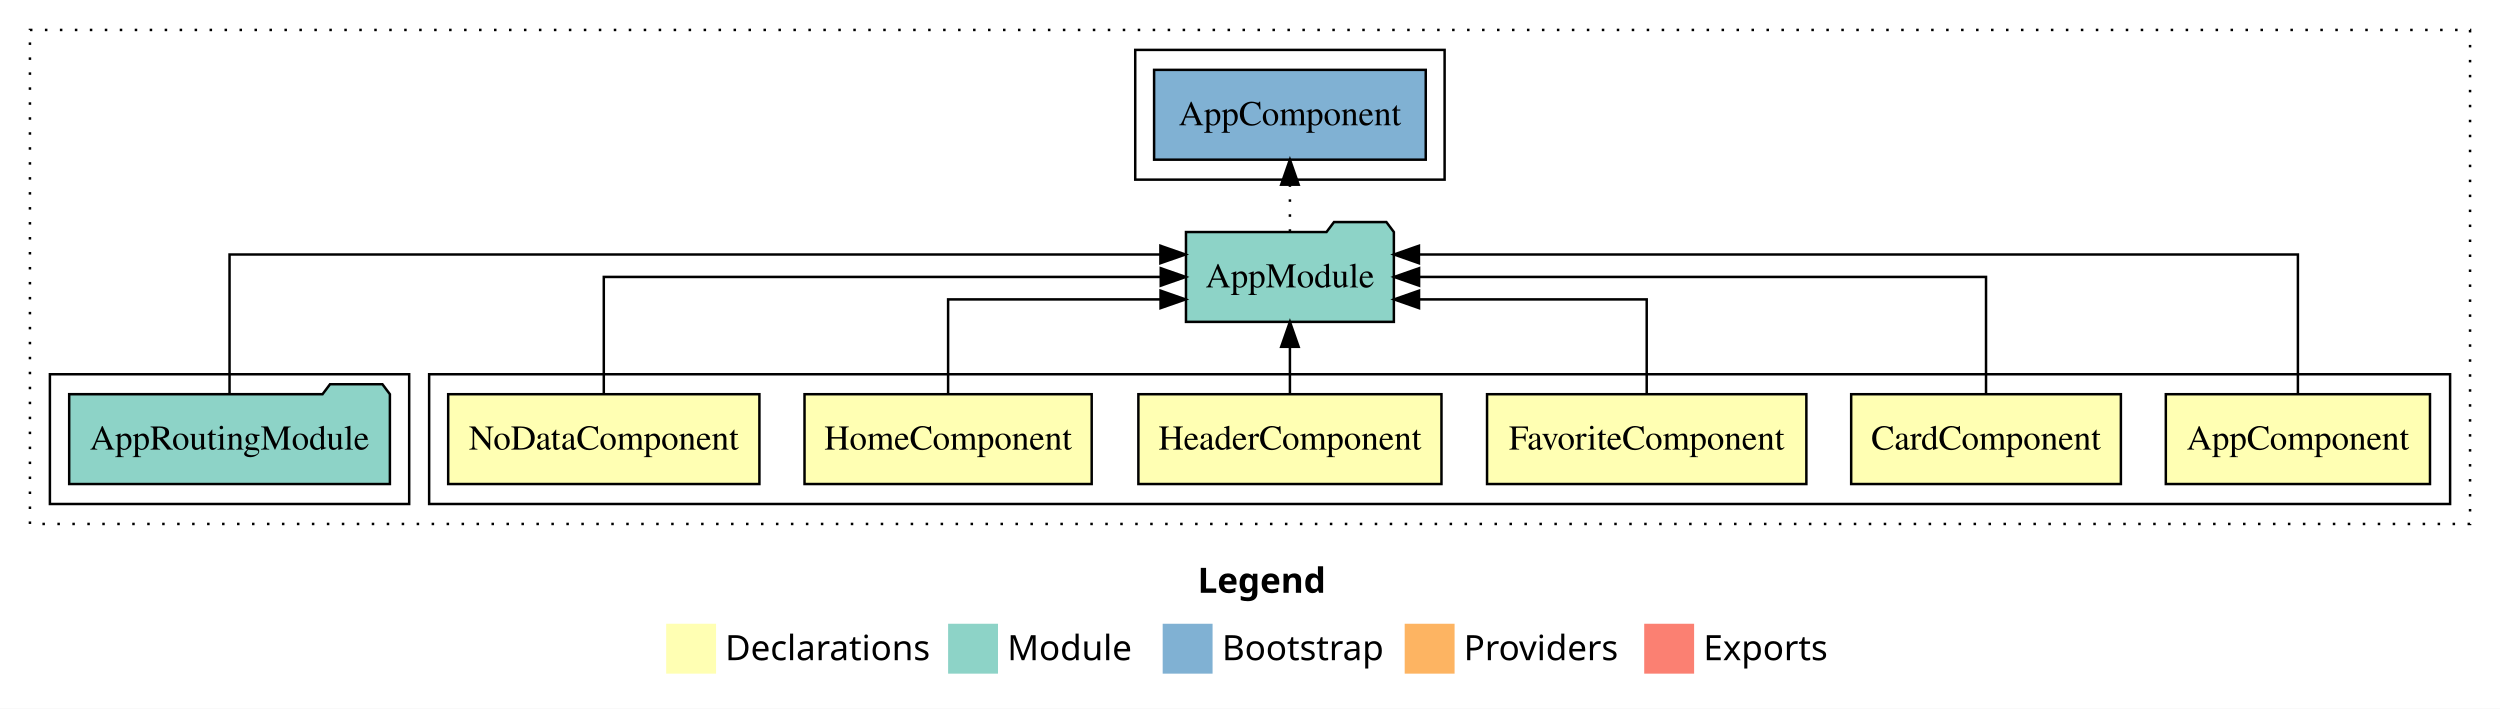
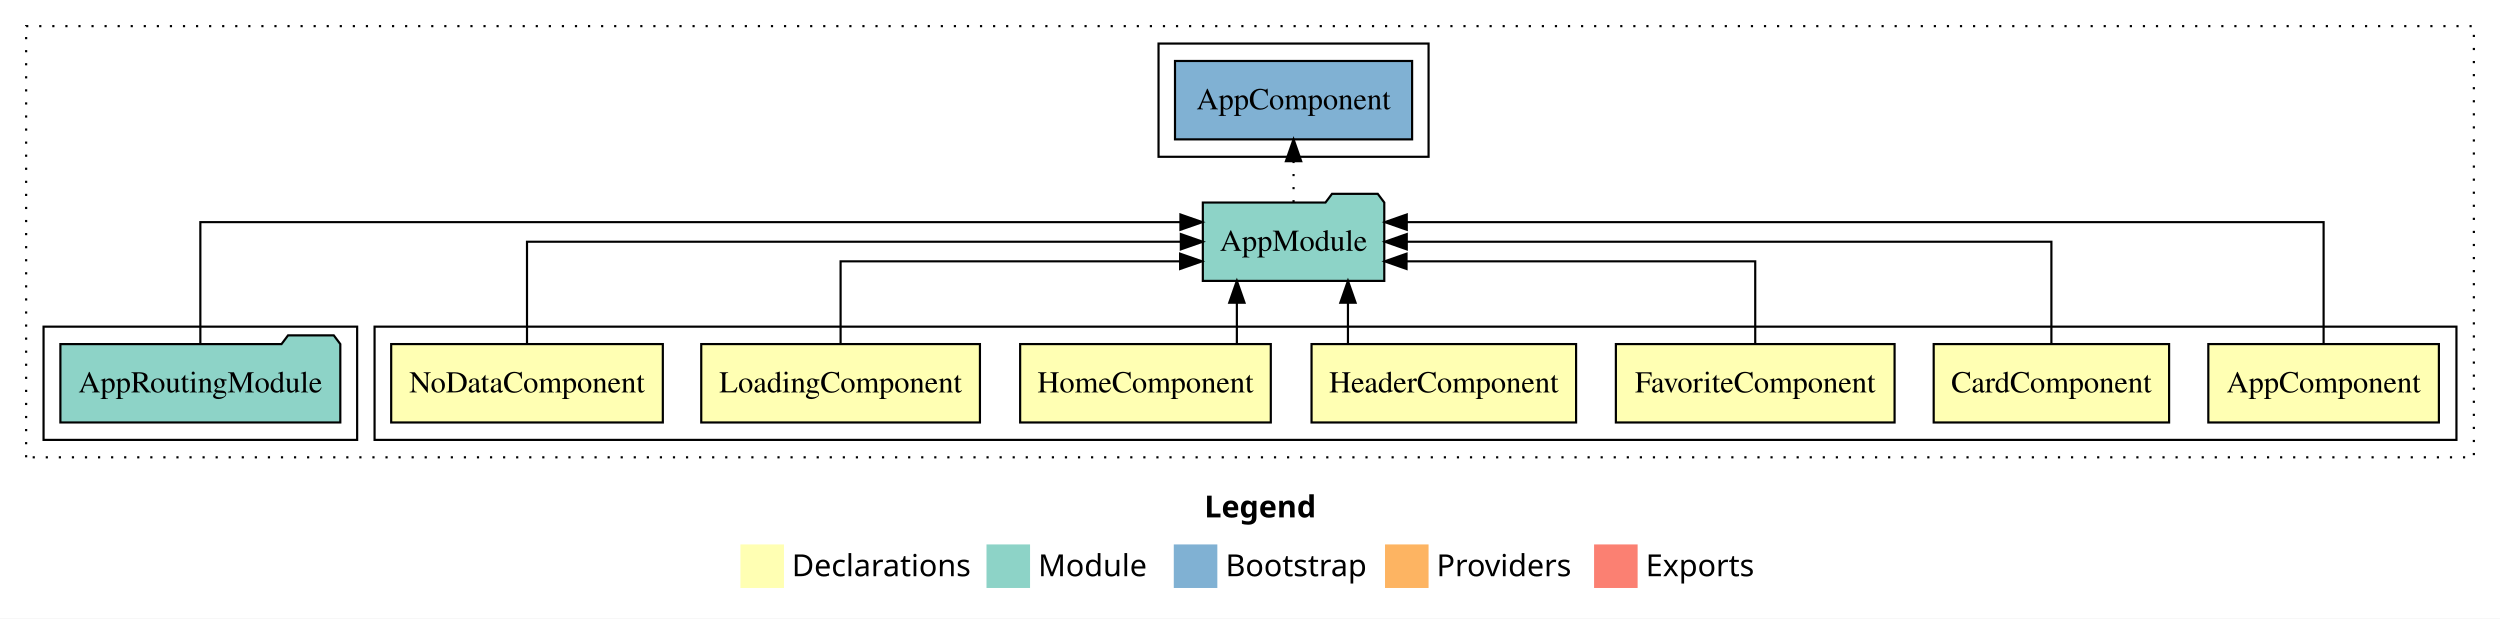
- <svg xmlns="http://www.w3.org/2000/svg" width="1002pt" height="284pt" viewBox="0.00 0.00 1002.00 284.00">
+ <svg xmlns="http://www.w3.org/2000/svg" width="1148pt" height="284pt" viewBox="0.00 0.00 1148.00 284.00">
  <g id="graph0" class="graph" transform="scale(1 1) rotate(0) translate(4 280)">
-     <polygon fill="white" stroke="transparent" points="-4,4 -4,-280 998,-280 998,4 -4,4" />
-     <text text-anchor="start" x="476.01" y="-42.4" font-family="Times-12" font-weight="bold" font-size="14.00">Legend</text>
-     <polygon fill="#ffffb3" stroke="transparent" points="263,-10 263,-30 283,-30 283,-10 263,-10" />
-     <text text-anchor="start" x="286.63" y="-15.4" font-family="Times-12" font-size="14.00">  Declarations</text>
-     <polygon fill="#8dd3c7" stroke="transparent" points="376,-10 376,-30 396,-30 396,-10 376,-10" />
-     <text text-anchor="start" x="399.73" y="-15.4" font-family="Times-12" font-size="14.00">  Module</text>
-     <polygon fill="#80b1d3" stroke="transparent" points="462,-10 462,-30 482,-30 482,-10 462,-10" />
-     <text text-anchor="start" x="485.78" y="-15.4" font-family="Times-12" font-size="14.00">  Bootstrap</text>
-     <polygon fill="#fdb462" stroke="transparent" points="559,-10 559,-30 579,-30 579,-10 559,-10" />
-     <text text-anchor="start" x="582.67" y="-15.4" font-family="Times-12" font-size="14.00">  Providers</text>
-     <polygon fill="#fb8072" stroke="transparent" points="655,-10 655,-30 675,-30 675,-10 655,-10" />
-     <text text-anchor="start" x="678.73" y="-15.4" font-family="Times-12" font-size="14.00">  Exports</text>
+     <polygon fill="white" stroke="transparent" points="-4,4 -4,-280 1144,-280 1144,4 -4,4" />
+     <text text-anchor="start" x="549.01" y="-42.4" font-family="Times-12" font-weight="bold" font-size="14.00">Legend</text>
+     <polygon fill="#ffffb3" stroke="transparent" points="336,-10 336,-30 356,-30 356,-10 336,-10" />
+     <text text-anchor="start" x="359.63" y="-15.4" font-family="Times-12" font-size="14.00">  Declarations</text>
+     <polygon fill="#8dd3c7" stroke="transparent" points="449,-10 449,-30 469,-30 469,-10 449,-10" />
+     <text text-anchor="start" x="472.73" y="-15.4" font-family="Times-12" font-size="14.00">  Module</text>
+     <polygon fill="#80b1d3" stroke="transparent" points="535,-10 535,-30 555,-30 555,-10 535,-10" />
+     <text text-anchor="start" x="558.78" y="-15.4" font-family="Times-12" font-size="14.00">  Bootstrap</text>
+     <polygon fill="#fdb462" stroke="transparent" points="632,-10 632,-30 652,-30 652,-10 632,-10" />
+     <text text-anchor="start" x="655.67" y="-15.4" font-family="Times-12" font-size="14.00">  Providers</text>
+     <polygon fill="#fb8072" stroke="transparent" points="728,-10 728,-30 748,-30 748,-10 728,-10" />
+     <text text-anchor="start" x="751.73" y="-15.4" font-family="Times-12" font-size="14.00">  Exports</text>
    <g id="clust1" class="cluster">
-       <polygon fill="none" stroke="black" stroke-dasharray="1,5" points="8,-70 8,-268 986,-268 986,-70 8,-70" />
+       <polygon fill="none" stroke="black" stroke-dasharray="1,5" points="8,-70 8,-268 1132,-268 1132,-70 8,-70" />
    </g>
    <g id="clust2" class="cluster">
-       <polygon fill="none" stroke="black" points="168,-78 168,-130 978,-130 978,-78 168,-78" />
+       <polygon fill="none" stroke="black" points="168,-78 168,-130 1124,-130 1124,-78 168,-78" />
    </g>
-     <g id="clust9" class="cluster">
+     <g id="clust10" class="cluster">
      <polygon fill="none" stroke="black" points="16,-78 16,-130 160,-130 160,-78 16,-78" />
    </g>
-     <g id="clust11" class="cluster">
-       <polygon fill="none" stroke="black" points="451,-208 451,-260 575,-260 575,-208 451,-208" />
+     <g id="clust12" class="cluster">
+       <polygon fill="none" stroke="black" points="528,-208 528,-260 652,-260 652,-208 528,-208" />
    </g>
    <g id="node1" class="node">
-       <polygon fill="#ffffb3" stroke="black" points="969.94,-122 864.06,-122 864.06,-86 969.94,-86 969.94,-122" />
-       <text text-anchor="middle" x="917" y="-99.8" font-family="Times,serif" font-size="14.00">AppComponent</text>
+       <polygon fill="#ffffb3" stroke="black" points="1115.94,-122 1010.06,-122 1010.06,-86 1115.94,-86 1115.94,-122" />
+       <text text-anchor="middle" x="1063" y="-99.8" font-family="Times,serif" font-size="14.00">AppComponent</text>
+     </g>
+     <g id="node8" class="node">
+       <polygon fill="#8dd3c7" stroke="black" points="631.66,-187 628.66,-191 607.66,-191 604.66,-187 548.34,-187 548.34,-151 631.66,-151 631.66,-187" />
+       <text text-anchor="middle" x="590" y="-164.8" font-family="Times,serif" font-size="14.00">AppModule</text>
+     </g>
+     <g id="edge1" class="edge">
+       <path fill="none" stroke="black" d="M1063,-122.29C1063,-144.21 1063,-178 1063,-178 1063,-178 641.98,-178 641.98,-178" />
+       <polygon fill="black" stroke="black" points="641.98,-174.5 631.98,-178 641.98,-181.5 641.98,-174.5" />
+     </g>
+     <g id="node2" class="node">
+       <polygon fill="#ffffb3" stroke="black" points="992.05,-122 883.95,-122 883.95,-86 992.05,-86 992.05,-122" />
+       <text text-anchor="middle" x="938" y="-99.8" font-family="Times,serif" font-size="14.00">CardComponent</text>
+     </g>
+     <g id="edge2" class="edge">
+       <path fill="none" stroke="black" d="M938,-122.11C938,-141.34 938,-169 938,-169 938,-169 641.98,-169 641.98,-169" />
+       <polygon fill="black" stroke="black" points="641.98,-165.5 631.98,-169 641.98,-172.5 641.98,-165.5" />
+     </g>
+     <g id="node3" class="node">
+       <polygon fill="#ffffb3" stroke="black" points="865.99,-122 738.01,-122 738.01,-86 865.99,-86 865.99,-122" />
+       <text text-anchor="middle" x="802" y="-99.8" font-family="Times,serif" font-size="14.00">FavoriteComponent</text>
+     </g>
+     <g id="edge3" class="edge">
+       <path fill="none" stroke="black" d="M802,-122.03C802,-138.4 802,-160 802,-160 802,-160 641.88,-160 641.88,-160" />
+       <polygon fill="black" stroke="black" points="641.88,-156.5 631.88,-160 641.88,-163.5 641.88,-156.5" />
+     </g>
+     <g id="node4" class="node">
+       <polygon fill="#ffffb3" stroke="black" points="719.74,-122 598.26,-122 598.26,-86 719.74,-86 719.74,-122" />
+       <text text-anchor="middle" x="659" y="-99.8" font-family="Times,serif" font-size="14.00">HeaderComponent</text>
+     </g>
+     <g id="edge4" class="edge">
+       <path fill="none" stroke="black" d="M614.98,-122.11C614.98,-122.11 614.98,-140.99 614.98,-140.99" />
+       <polygon fill="black" stroke="black" points="611.48,-140.99 614.98,-150.99 618.48,-140.99 611.48,-140.99" />
+     </g>
+     <g id="node5" class="node">
+       <polygon fill="#ffffb3" stroke="black" points="579.55,-122 464.45,-122 464.45,-86 579.55,-86 579.55,-122" />
+       <text text-anchor="middle" x="522" y="-99.8" font-family="Times,serif" font-size="14.00">HomeComponent</text>
+     </g>
+     <g id="edge5" class="edge">
+       <path fill="none" stroke="black" d="M563.97,-122.11C563.97,-122.11 563.97,-140.99 563.97,-140.99" />
+       <polygon fill="black" stroke="black" points="560.47,-140.99 563.97,-150.99 567.47,-140.99 560.47,-140.99" />
+     </g>
+     <g id="node6" class="node">
+       <polygon fill="#ffffb3" stroke="black" points="445.99,-122 318.01,-122 318.01,-86 445.99,-86 445.99,-122" />
+       <text text-anchor="middle" x="382" y="-99.8" font-family="Times,serif" font-size="14.00">LoadingComponent</text>
+     </g>
+     <g id="edge6" class="edge">
+       <path fill="none" stroke="black" d="M382,-122.03C382,-138.4 382,-160 382,-160 382,-160 537.91,-160 537.91,-160" />
+       <polygon fill="black" stroke="black" points="537.91,-163.5 547.91,-160 537.91,-156.5 537.91,-163.5" />
    </g>
    <g id="node7" class="node">
-       <polygon fill="#8dd3c7" stroke="black" points="554.66,-187 551.66,-191 530.66,-191 527.66,-187 471.34,-187 471.34,-151 554.66,-151 554.66,-187" />
-       <text text-anchor="middle" x="513" y="-164.8" font-family="Times,serif" font-size="14.00">AppModule</text>
-     </g>
-     <g id="edge1" class="edge">
-       <path fill="none" stroke="black" d="M917,-122.29C917,-144.21 917,-178 917,-178 917,-178 564.71,-178 564.71,-178" />
-       <polygon fill="black" stroke="black" points="564.71,-174.5 554.71,-178 564.71,-181.5 564.71,-174.5" />
-     </g>
-     <g id="node2" class="node">
-       <polygon fill="#ffffb3" stroke="black" points="846.05,-122 737.95,-122 737.95,-86 846.05,-86 846.05,-122" />
-       <text text-anchor="middle" x="792" y="-99.8" font-family="Times,serif" font-size="14.00">CardComponent</text>
-     </g>
-     <g id="edge2" class="edge">
-       <path fill="none" stroke="black" d="M792,-122.11C792,-141.34 792,-169 792,-169 792,-169 564.77,-169 564.77,-169" />
-       <polygon fill="black" stroke="black" points="564.77,-165.5 554.77,-169 564.77,-172.5 564.77,-165.5" />
-     </g>
-     <g id="node3" class="node">
-       <polygon fill="#ffffb3" stroke="black" points="719.99,-122 592.01,-122 592.01,-86 719.99,-86 719.99,-122" />
-       <text text-anchor="middle" x="656" y="-99.8" font-family="Times,serif" font-size="14.00">FavoriteComponent</text>
-     </g>
-     <g id="edge3" class="edge">
-       <path fill="none" stroke="black" d="M656,-122.03C656,-138.4 656,-160 656,-160 656,-160 564.75,-160 564.75,-160" />
-       <polygon fill="black" stroke="black" points="564.75,-156.5 554.75,-160 564.75,-163.5 564.75,-156.5" />
-     </g>
-     <g id="node4" class="node">
-       <polygon fill="#ffffb3" stroke="black" points="573.74,-122 452.26,-122 452.26,-86 573.74,-86 573.74,-122" />
-       <text text-anchor="middle" x="513" y="-99.8" font-family="Times,serif" font-size="14.00">HeaderComponent</text>
-     </g>
-     <g id="edge4" class="edge">
-       <path fill="none" stroke="black" d="M513,-122.11C513,-122.11 513,-140.99 513,-140.99" />
-       <polygon fill="black" stroke="black" points="509.5,-140.99 513,-150.99 516.5,-140.99 509.5,-140.99" />
-     </g>
-     <g id="node5" class="node">
-       <polygon fill="#ffffb3" stroke="black" points="433.55,-122 318.45,-122 318.45,-86 433.55,-86 433.55,-122" />
-       <text text-anchor="middle" x="376" y="-99.8" font-family="Times,serif" font-size="14.00">HomeComponent</text>
-     </g>
-     <g id="edge5" class="edge">
-       <path fill="none" stroke="black" d="M376,-122.03C376,-138.4 376,-160 376,-160 376,-160 461.15,-160 461.15,-160" />
-       <polygon fill="black" stroke="black" points="461.15,-163.5 471.15,-160 461.15,-156.5 461.15,-163.5" />
-     </g>
-     <g id="node6" class="node">
      <polygon fill="#ffffb3" stroke="black" points="300.37,-122 175.63,-122 175.63,-86 300.37,-86 300.37,-122" />
      <text text-anchor="middle" x="238" y="-99.8" font-family="Times,serif" font-size="14.00">NoDataComponent</text>
    </g>
-     <g id="edge6" class="edge">
-       <path fill="none" stroke="black" d="M238,-122.11C238,-141.34 238,-169 238,-169 238,-169 461.23,-169 461.23,-169" />
-       <polygon fill="black" stroke="black" points="461.23,-172.5 471.23,-169 461.23,-165.5 461.23,-172.5" />
+     <g id="edge7" class="edge">
+       <path fill="none" stroke="black" d="M238,-122.11C238,-141.34 238,-169 238,-169 238,-169 538.24,-169 538.24,-169" />
+       <polygon fill="black" stroke="black" points="538.24,-172.5 548.24,-169 538.24,-165.5 538.24,-172.5" />
+     </g>
+     <g id="node10" class="node">
+       <polygon fill="#80b1d3" stroke="black" points="644.44,-252 535.56,-252 535.56,-216 644.44,-216 644.44,-252" />
+       <text text-anchor="middle" x="590" y="-229.8" font-family="Times,serif" font-size="14.00">AppComponent </text>
+     </g>
+     <g id="edge9" class="edge">
+       <path fill="none" stroke="black" stroke-dasharray="1,5" d="M590,-187.11C590,-187.11 590,-205.99 590,-205.99" />
+       <polygon fill="black" stroke="black" points="586.5,-205.99 590,-215.99 593.5,-205.99 586.5,-205.99" />
    </g>
    <g id="node9" class="node">
-       <polygon fill="#80b1d3" stroke="black" points="567.44,-252 458.56,-252 458.56,-216 567.44,-216 567.44,-252" />
-       <text text-anchor="middle" x="513" y="-229.8" font-family="Times,serif" font-size="14.00">AppComponent </text>
-     </g>
-     <g id="edge8" class="edge">
-       <path fill="none" stroke="black" stroke-dasharray="1,5" d="M513,-187.11C513,-187.11 513,-205.99 513,-205.99" />
-       <polygon fill="black" stroke="black" points="509.5,-205.99 513,-215.99 516.5,-205.99 509.5,-205.99" />
-     </g>
-     <g id="node8" class="node">
      <polygon fill="#8dd3c7" stroke="black" points="152.27,-122 149.27,-126 128.27,-126 125.27,-122 23.73,-122 23.73,-86 152.27,-86 152.27,-122" />
      <text text-anchor="middle" x="88" y="-99.8" font-family="Times,serif" font-size="14.00">AppRoutingModule</text>
    </g>
-     <g id="edge7" class="edge">
-       <path fill="none" stroke="black" d="M88,-122.29C88,-144.21 88,-178 88,-178 88,-178 461.09,-178 461.09,-178" />
-       <polygon fill="black" stroke="black" points="461.09,-181.5 471.09,-178 461.09,-174.5 461.09,-181.5" />
+     <g id="edge8" class="edge">
+       <path fill="none" stroke="black" d="M88,-122.29C88,-144.21 88,-178 88,-178 88,-178 538.06,-178 538.06,-178" />
+       <polygon fill="black" stroke="black" points="538.06,-181.5 548.06,-178 538.06,-174.5 538.06,-181.5" />
    </g>
  </g>
</svg>
